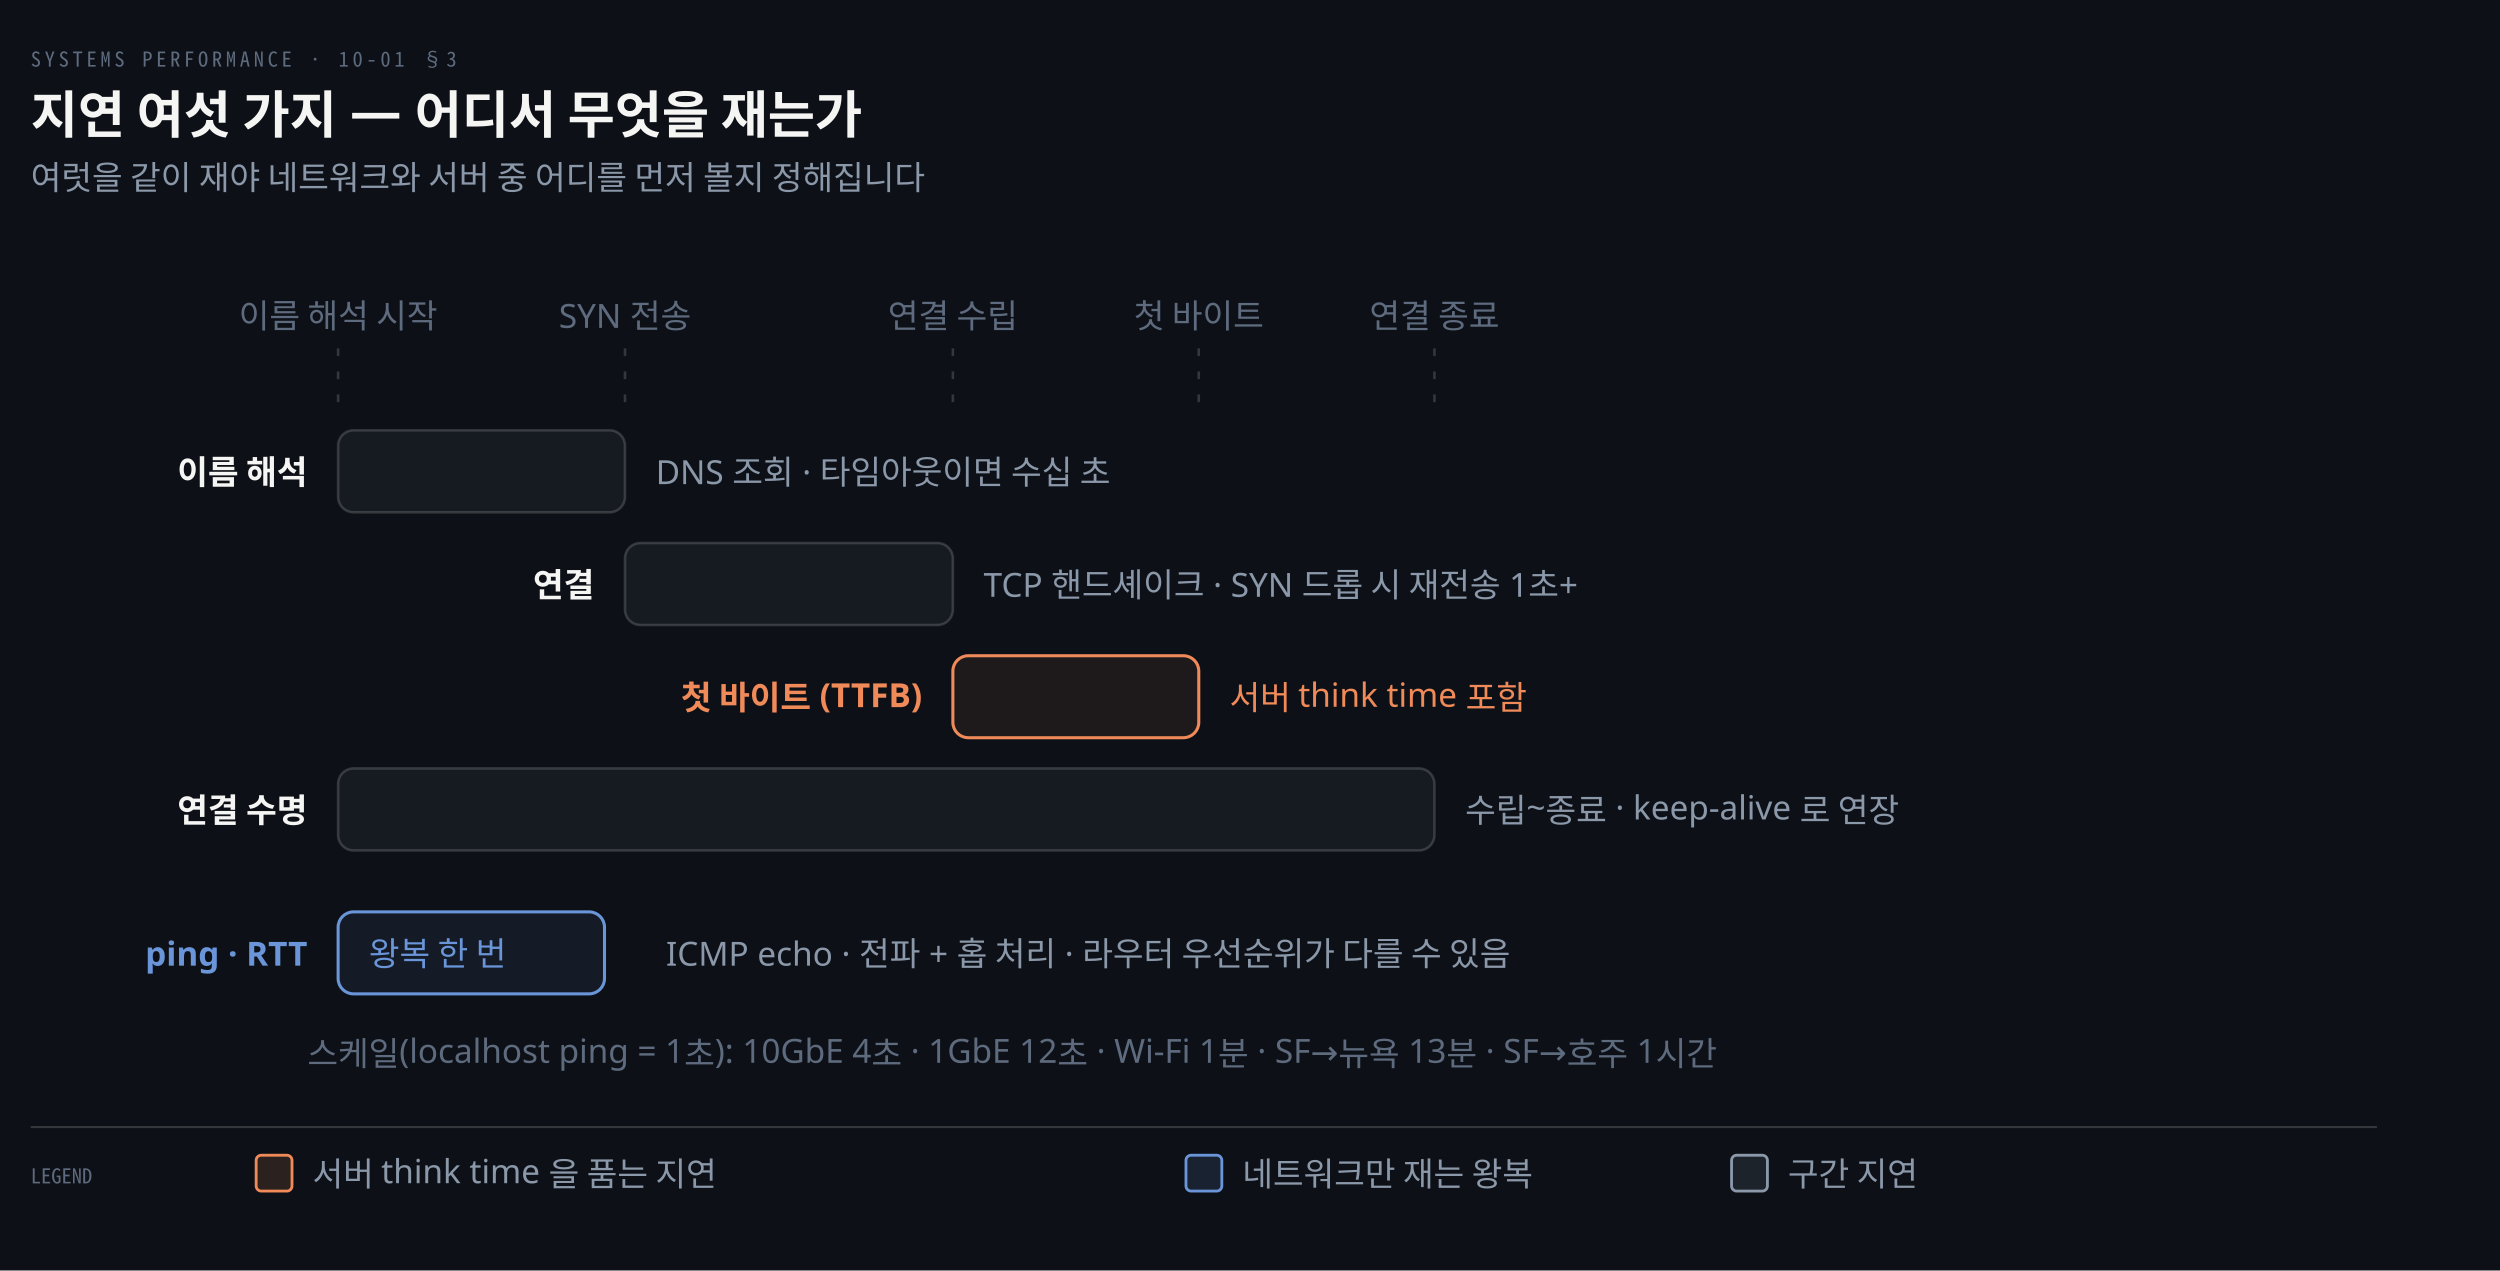
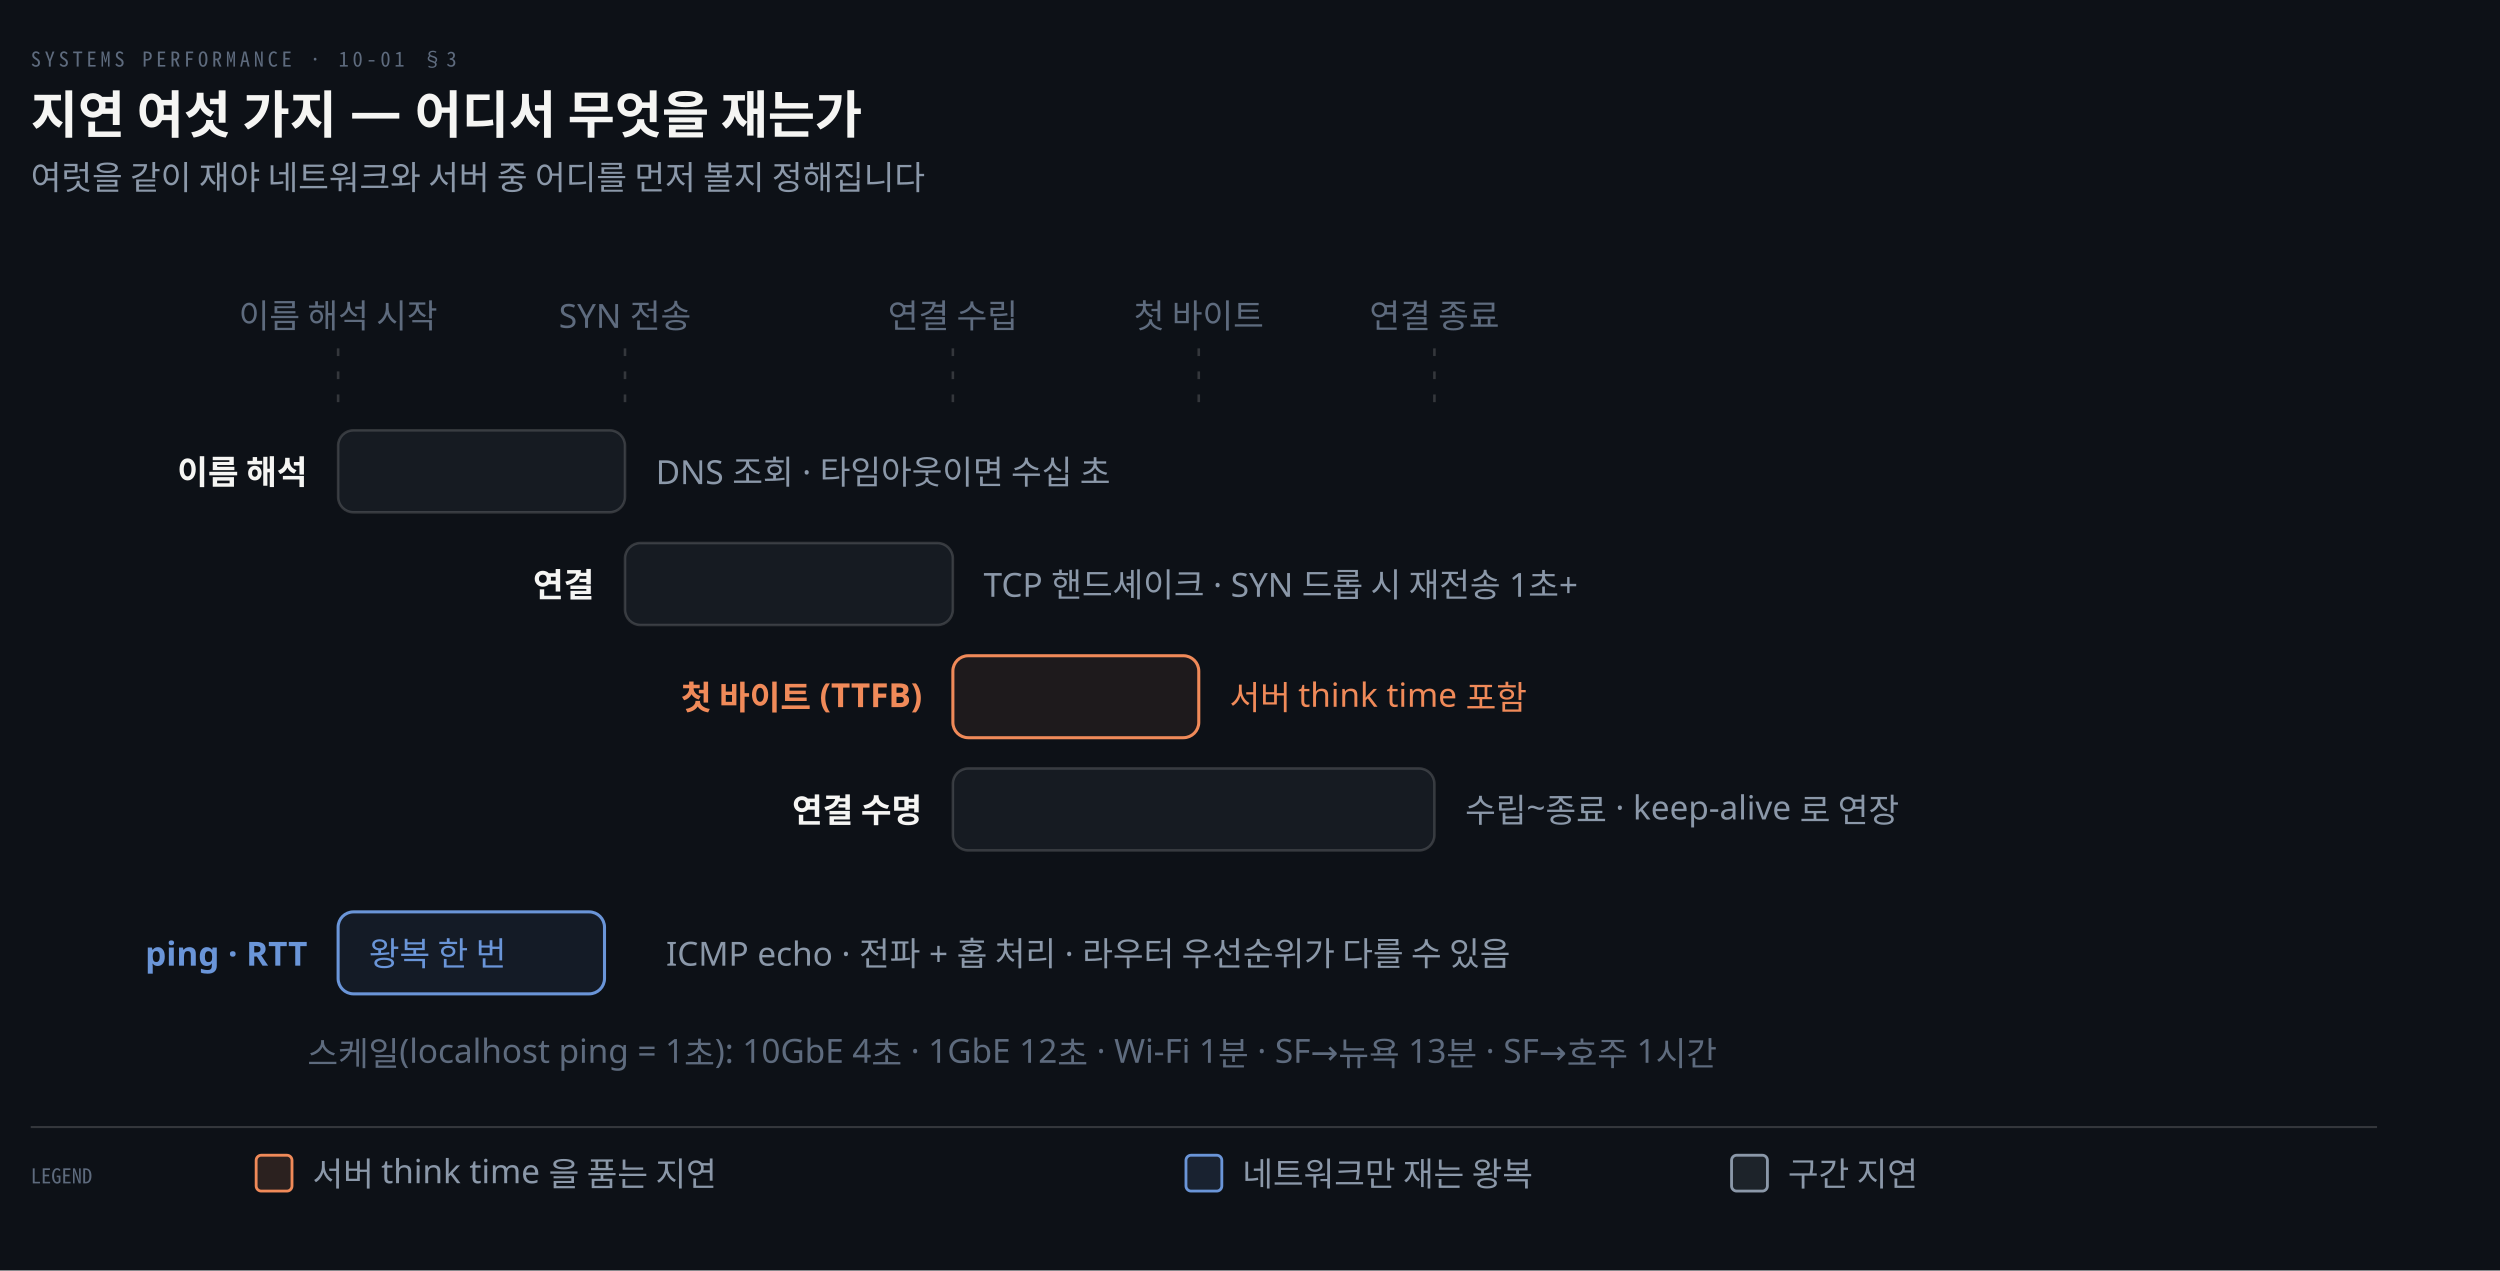
<svg xmlns="http://www.w3.org/2000/svg" viewBox="0 0 976 496" width="100%" role="img" aria-labelledby="dt dd">
  <defs>
    <marker id="ar" viewBox="0 0 8 8" refX="7" refY="4" markerWidth="6.5" markerHeight="6.5" orient="auto">
      <path d="M0 0 L8 4 L0 8 z" fill="#8B98A9" />
    </marker>
    <marker id="ok" viewBox="0 0 8 8" refX="7" refY="4" markerWidth="6.5" markerHeight="6.5" orient="auto">
      <path d="M0 0 L8 4 L0 8 z" fill="#3FB98C" />
    </marker>
    <marker id="warn" viewBox="0 0 8 8" refX="7" refY="4" markerWidth="6.5" markerHeight="6.5" orient="auto">
      <path d="M0 0 L8 4 L0 8 z" fill="#E3B341" />
    </marker>
    <marker id="bad" viewBox="0 0 8 8" refX="7" refY="4" markerWidth="6.5" markerHeight="6.5" orient="auto">
      <path d="M0 0 L8 4 L0 8 z" fill="#F0616D" />
    </marker>
    <marker id="info" viewBox="0 0 8 8" refX="7" refY="4" markerWidth="6.5" markerHeight="6.5" orient="auto">
      <path d="M0 0 L8 4 L0 8 z" fill="#6A95D8" />
    </marker>
    <marker id="acc" viewBox="0 0 8 8" refX="7" refY="4" markerWidth="6.5" markerHeight="6.5" orient="auto">
      <path d="M0 0 L8 4 L0 8 z" fill="#F08A59" />
    </marker>
    <marker id="soft" viewBox="0 0 8 8" refX="7" refY="4" markerWidth="6.5" markerHeight="6.5" orient="auto">
      <path d="M0 0 L8 4 L0 8 z" fill="#5E6B7E" />
    </marker>
  </defs>
  <rect width="976" height="496" fill="#0D1117" />
  <text x="12" y="26" font-family="'Geist Mono','Noto Sans Mono CJK KR',monospace" font-size="8" letter-spacing="0.18em" fill="#5E6B7E">SYSTEMS PERFORMANCE · 10-01 §3</text>
  <text x="12" y="52" font-family="'Geist','Apple SD Gothic Neo','Noto Sans KR','Malgun Gothic',sans-serif" font-size="20" font-weight="600" fill="#F5F5F3">지연 여섯 가지 — 어디서 무엇을 재는가</text>
  <text x="12" y="74" font-family="'Geist','Apple SD Gothic Neo','Noto Sans KR','Malgun Gothic',sans-serif" font-size="13" fill="#8B98A9">여럿을 같이 재야 네트워크와 서버 중 어디를 먼저 볼지 정해집니다</text>
  <line x1="132" y1="136" x2="132" y2="160" stroke="rgba(191,192,192,0.22)" stroke-width="1.0" stroke-dasharray="3 6" />
  <line x1="244" y1="136" x2="244" y2="160" stroke="rgba(191,192,192,0.22)" stroke-width="1.0" stroke-dasharray="3 6" />
  <line x1="372" y1="136" x2="372" y2="160" stroke="rgba(191,192,192,0.22)" stroke-width="1.0" stroke-dasharray="3 6" />
  <line x1="468" y1="136" x2="468" y2="160" stroke="rgba(191,192,192,0.22)" stroke-width="1.0" stroke-dasharray="3 6" />
  <line x1="560" y1="136" x2="560" y2="160" stroke="rgba(191,192,192,0.22)" stroke-width="1.0" stroke-dasharray="3 6" />
  <text x="132" y="128" text-anchor="middle" font-family="'Geist','Apple SD Gothic Neo','Noto Sans KR','Malgun Gothic',sans-serif" font-size="13" font-weight="400" fill="#5E6B7E">이름 해석 시작</text>
  <text x="244" y="128" text-anchor="middle" font-family="'Geist','Apple SD Gothic Neo','Noto Sans KR','Malgun Gothic',sans-serif" font-size="13" font-weight="400" fill="#5E6B7E">SYN 전송</text>
  <text x="372" y="128" text-anchor="middle" font-family="'Geist','Apple SD Gothic Neo','Noto Sans KR','Malgun Gothic',sans-serif" font-size="13" font-weight="400" fill="#5E6B7E">연결 수립</text>
  <text x="468" y="128" text-anchor="middle" font-family="'Geist','Apple SD Gothic Neo','Noto Sans KR','Malgun Gothic',sans-serif" font-size="13" font-weight="400" fill="#5E6B7E">첫 바이트</text>
  <text x="560" y="128" text-anchor="middle" font-family="'Geist','Apple SD Gothic Neo','Noto Sans KR','Malgun Gothic',sans-serif" font-size="13" font-weight="400" fill="#5E6B7E">연결 종료</text>
  <rect x="132" y="168" width="112" height="32" rx="6" fill="#161B22" stroke="rgba(191,192,192,0.22)" stroke-width="1.0" />
  <text x="120" y="189" text-anchor="end" font-family="'Geist','Apple SD Gothic Neo','Noto Sans KR','Malgun Gothic',sans-serif" font-size="13" font-weight="600" fill="#F5F5F3">이름 해석</text>
  <text x="256" y="189" text-anchor="start" font-family="'Geist','Apple SD Gothic Neo','Noto Sans KR','Malgun Gothic',sans-serif" font-size="13" font-weight="400" fill="#8B98A9">DNS 조회 · 타임아웃이면 수십 초</text>
  <rect x="244" y="212" width="128" height="32" rx="6" fill="#161B22" stroke="rgba(191,192,192,0.22)" stroke-width="1.0" />
  <text x="232" y="233" text-anchor="end" font-family="'Geist','Apple SD Gothic Neo','Noto Sans KR','Malgun Gothic',sans-serif" font-size="13" font-weight="600" fill="#F5F5F3">연결</text>
  <text x="384" y="233" text-anchor="start" font-family="'Geist','Apple SD Gothic Neo','Noto Sans KR','Malgun Gothic',sans-serif" font-size="13" font-weight="400" fill="#8B98A9">TCP 핸드셰이크 · SYN 드롭 시 재전송 1초+</text>
  <rect x="372" y="256" width="96" height="32" rx="6" fill="#F08A5914" stroke="#F08A59" stroke-width="1.2" />
  <text x="360" y="277" text-anchor="end" font-family="'Geist','Apple SD Gothic Neo','Noto Sans KR','Malgun Gothic',sans-serif" font-size="13" font-weight="600" fill="#F08A59">첫 바이트 (TTFB)</text>
  <text x="480" y="277" text-anchor="start" font-family="'Geist','Apple SD Gothic Neo','Noto Sans KR','Malgun Gothic',sans-serif" font-size="13" font-weight="400" fill="#F08A59">서버 think time 포함</text>
-   <rect x="132" y="300" width="428" height="32" rx="6" fill="#161B22" stroke="rgba(191,192,192,0.22)" stroke-width="1.0" />
-   <text x="120" y="321" text-anchor="end" font-family="'Geist','Apple SD Gothic Neo','Noto Sans KR','Malgun Gothic',sans-serif" font-size="13" font-weight="600" fill="#F5F5F3">연결 수명</text>
+   <rect x="372" y="300" width="188" height="32" rx="6" fill="#161B22" stroke="rgba(191,192,192,0.22)" stroke-width="1.0" />
+   <text x="360" y="321" text-anchor="end" font-family="'Geist','Apple SD Gothic Neo','Noto Sans KR','Malgun Gothic',sans-serif" font-size="13" font-weight="600" fill="#F5F5F3">연결 수명</text>
  <text x="572" y="321" text-anchor="start" font-family="'Geist','Apple SD Gothic Neo','Noto Sans KR','Malgun Gothic',sans-serif" font-size="13" font-weight="400" fill="#8B98A9">수립~종료 · keep-alive 로 연장</text>
  <text x="120" y="377" text-anchor="end" font-family="'Geist','Apple SD Gothic Neo','Noto Sans KR','Malgun Gothic',sans-serif" font-size="13" font-weight="600" fill="#6A95D8">ping · RTT</text>
  <rect x="132" y="356" width="104" height="32" rx="6" fill="#6A95D814" stroke="#6A95D8" stroke-width="1.2" />
  <text x="144" y="377" text-anchor="start" font-family="'Geist','Apple SD Gothic Neo','Noto Sans KR','Malgun Gothic',sans-serif" font-size="13" font-weight="400" fill="#6A95D8">왕복 한 번</text>
  <text x="260" y="377" text-anchor="start" font-family="'Geist','Apple SD Gothic Neo','Noto Sans KR','Malgun Gothic',sans-serif" font-size="13" font-weight="400" fill="#8B98A9">ICMP echo · 전파 + 홉 처리 · 라우터 우선순위가 다를 수 있음</text>
  <text x="120" y="416" text-anchor="start" font-family="'Geist','Apple SD Gothic Neo','Noto Sans KR','Malgun Gothic',sans-serif" font-size="13" font-weight="400" fill="#5E6B7E">스케일(localhost ping = 1초): 10GbE 4초 · 1GbE 12초 · Wi-Fi 1분 · SF→뉴욕 13분 · SF→호주 1시간</text>
  <line x1="12" y1="440" x2="928" y2="440" stroke="rgba(191,192,192,0.22)" stroke-width="0.8" />
  <text x="12" y="462" text-anchor="start" font-family="'Geist Mono','Noto Sans Mono CJK KR',monospace" font-size="8" font-weight="400" fill="#5E6B7E">LEGEND</text>
  <rect x="100" y="451" width="14" height="14" rx="2" fill="#F08A5922" stroke="#F08A59" stroke-width="1.1" />
  <text x="122" y="463" text-anchor="start" font-family="'Geist','Apple SD Gothic Neo','Noto Sans KR','Malgun Gothic',sans-serif" font-size="13" font-weight="400" fill="#8B98A9">서버 think time 을 품는 지연</text>
  <rect x="463" y="451" width="14" height="14" rx="2" fill="#6A95D822" stroke="#6A95D8" stroke-width="1.1" />
  <text x="485" y="463" text-anchor="start" font-family="'Geist','Apple SD Gothic Neo','Noto Sans KR','Malgun Gothic',sans-serif" font-size="13" font-weight="400" fill="#8B98A9">네트워크만 재는 왕복</text>
  <rect x="676" y="451" width="14" height="14" rx="2" fill="#8B98A922" stroke="#8B98A9" stroke-width="1.1" />
  <text x="698" y="463" text-anchor="start" font-family="'Geist','Apple SD Gothic Neo','Noto Sans KR','Malgun Gothic',sans-serif" font-size="13" font-weight="400" fill="#8B98A9">구간 지연</text>
</svg>
